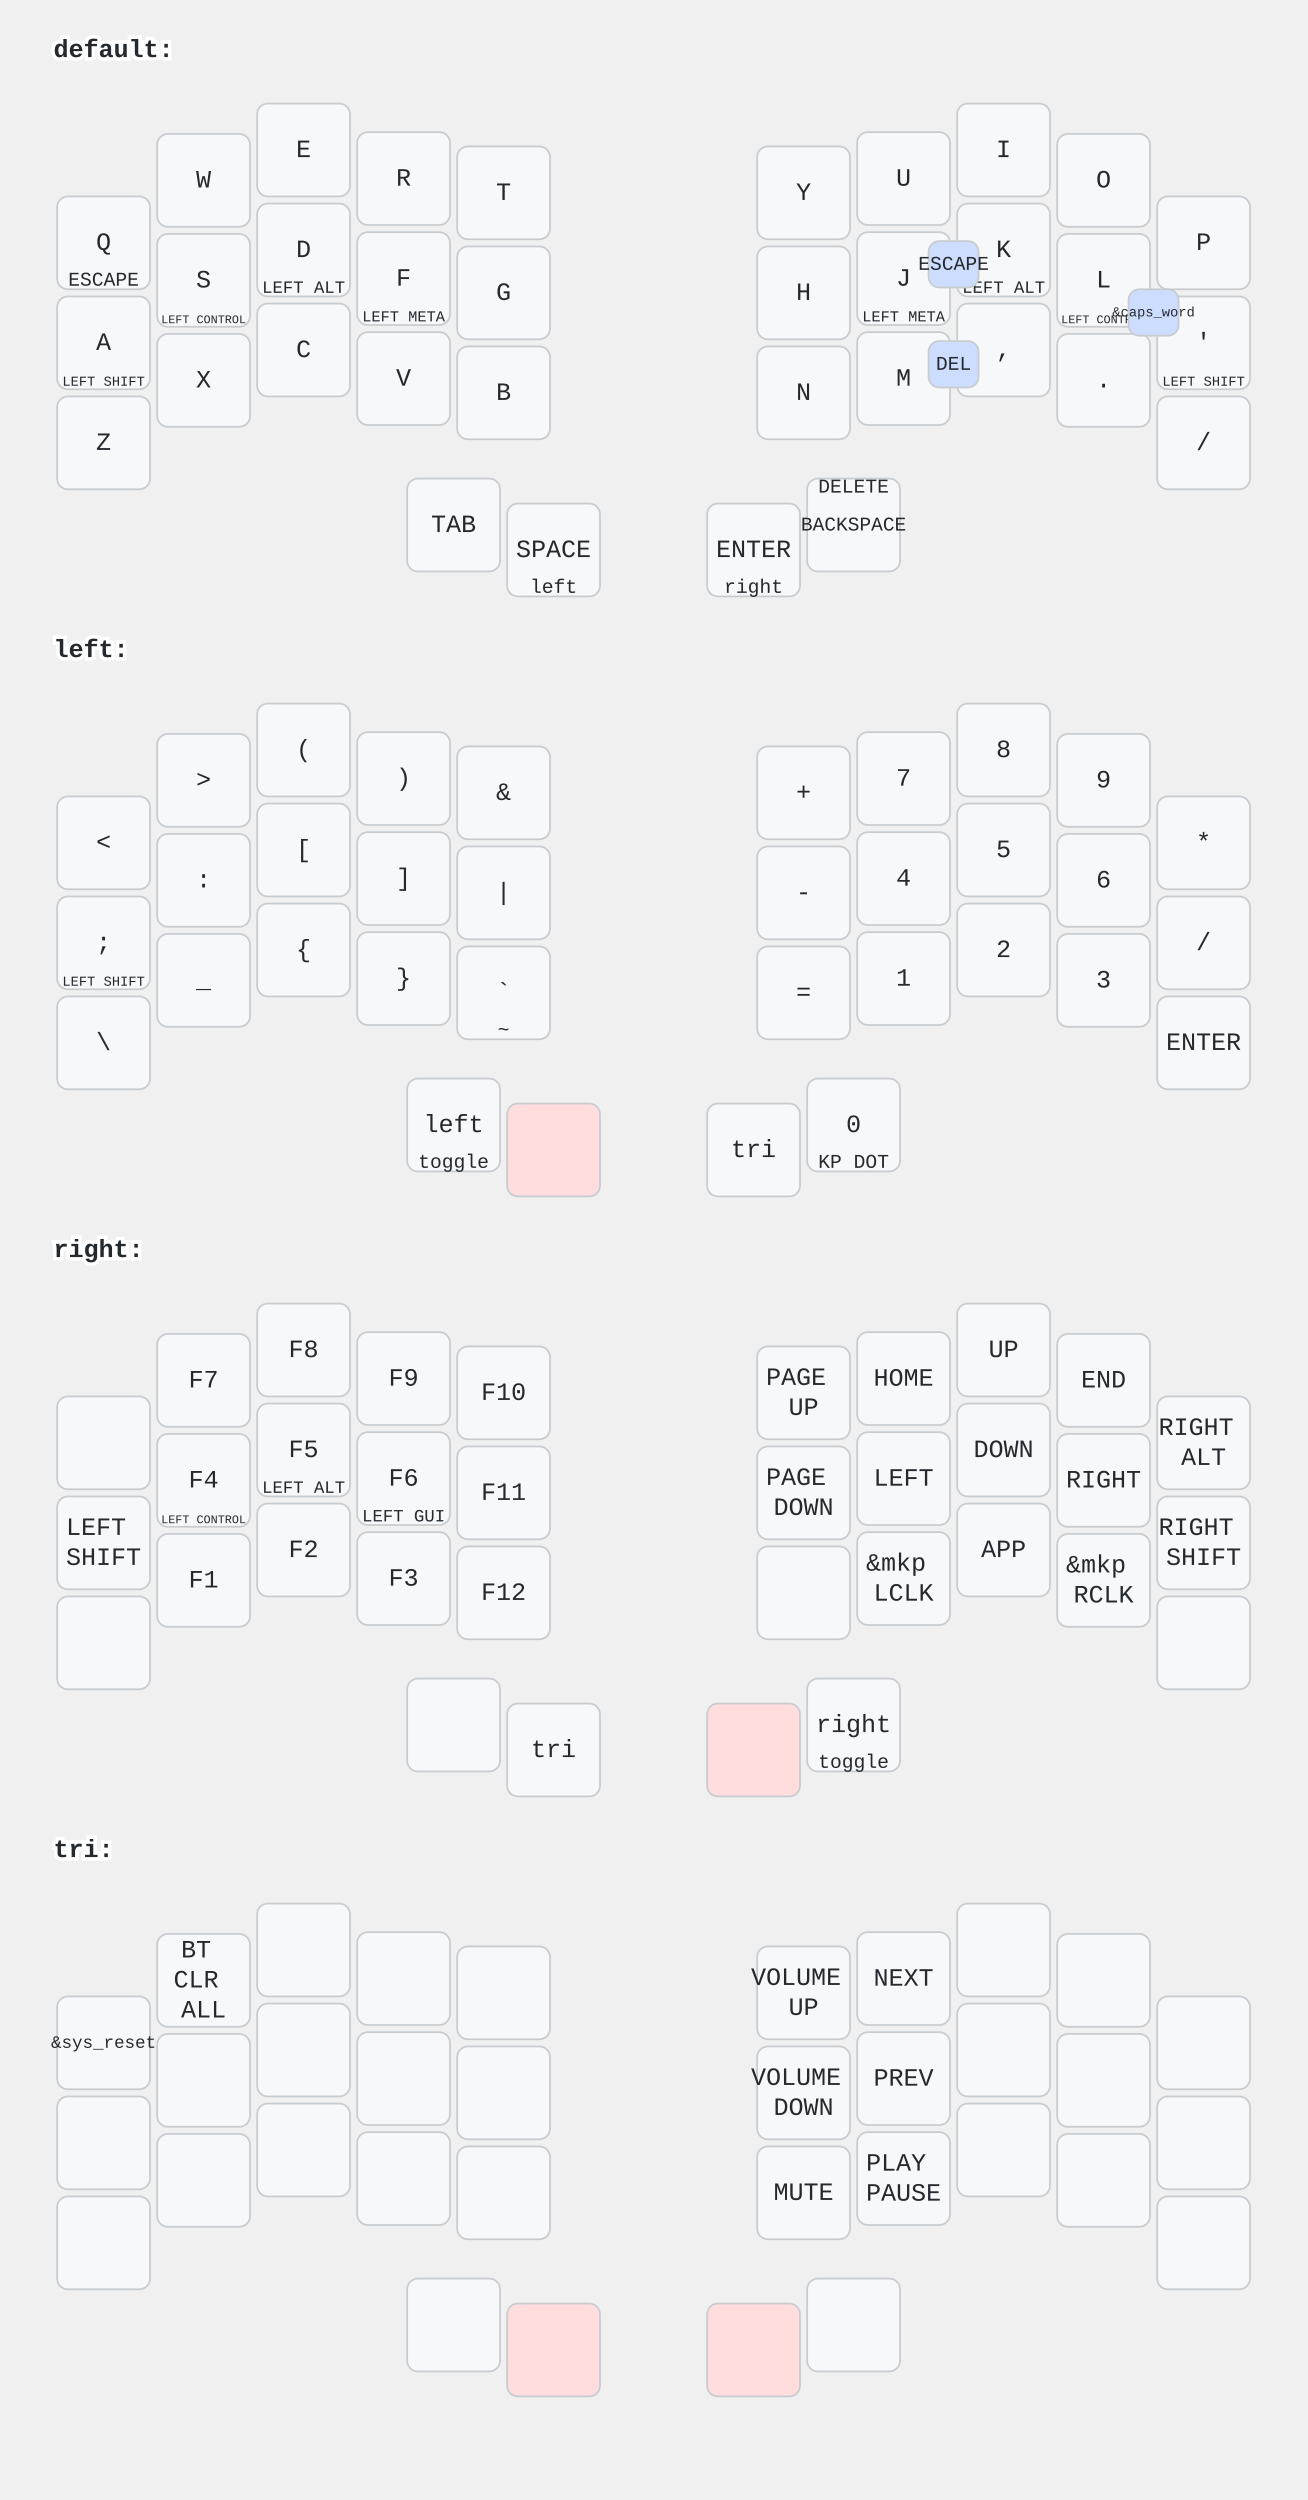
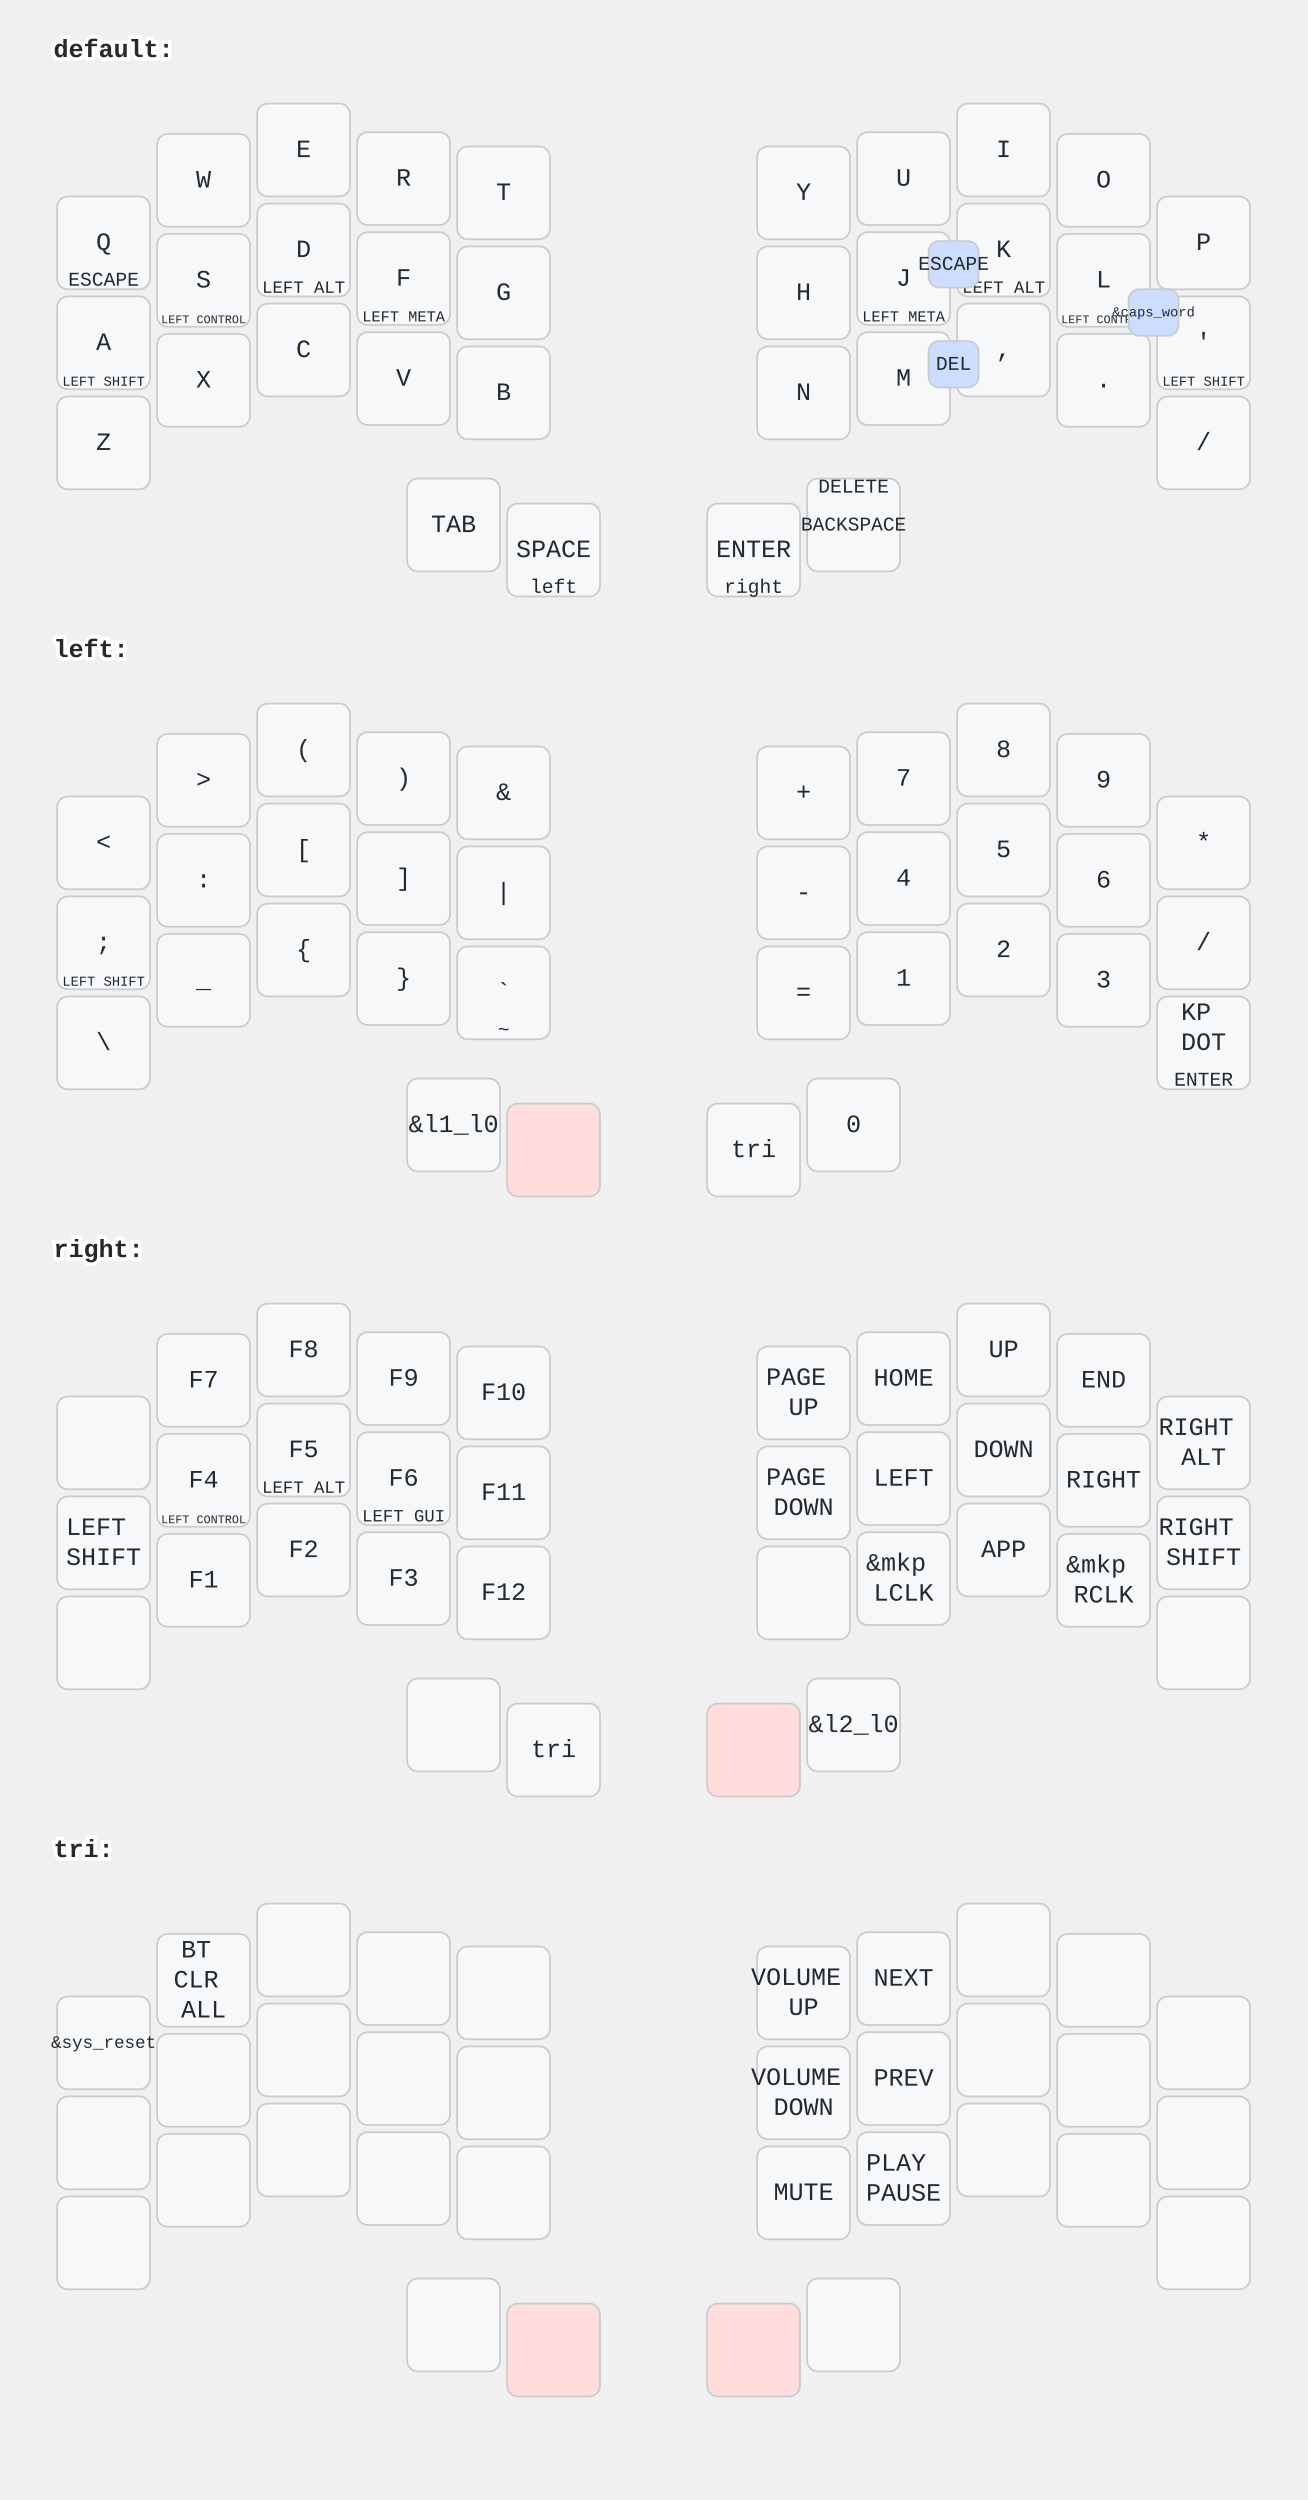
<svg xmlns="http://www.w3.org/2000/svg" width="732" height="1400" viewBox="0 0 732 1400" class="keymap">
  <style>/* inherit to force styles through use tags */
svg path {
    fill: inherit;
}

/* font and background color specifications */
svg.keymap {
    font-family: SFMono-Regular,Consolas,Liberation Mono,Menlo,monospace;
    font-size: 14px;
    font-kerning: normal;
    text-rendering: optimizeLegibility;
    fill: #24292e;
}

/* default key styling */
rect.key {
    fill: #f6f8fa;
}

rect.key, rect.combo {
    stroke: #c9cccf;
    stroke-width: 1;
}

/* default key side styling, only used is draw_key_sides is set */
rect.side {
    filter: brightness(90%);
}

/* color accent for combo boxes */
rect.combo, rect.combo-separate {
    fill: #cdf;
}

/* color accent for held keys */
rect.held, rect.combo.held {
    fill: #fdd;
}

/* color accent for ghost (optional) keys */
rect.ghost, rect.combo.ghost {
    stroke-dasharray: 4, 4;
    stroke-width: 2;
}

text {
    text-anchor: middle;
    dominant-baseline: middle;
}

/* styling for layer labels */
text.label {
    font-weight: bold;
    text-anchor: start;
    stroke: white;
    stroke-width: 4;
    paint-order: stroke;
}

/* styling for optional footer */
text.footer {
    text-anchor: end;
    dominant-baseline: auto;
    stroke: white;
    stroke-width: 4;
    paint-order: stroke;
}

/* styling for combo tap, and key hold/shifted label text */
text.combo, text.hold, text.shifted {
    font-size: 11px;
}

text.hold {
    text-anchor: middle;
    dominant-baseline: auto;
}

text.shifted {
    text-anchor: middle;
    dominant-baseline: hanging;
}

/* styling for hold/shifted label text in combo box */
text.combo.hold, text.combo.shifted {
    font-size: 8px;
}

/* lighter symbol for transparent keys */
text.trans {
    fill: #7b7e81;
}

/* styling for combo dendrons */
path.combo {
    stroke-width: 1;
    stroke: gray;
    fill: none;
}

/* Start Tabler Icons Cleanup */
/* cannot use height/width with glyphs */
.icon-tabler &gt; path {
    fill: inherit;
    stroke: inherit;
    stroke-width: 2;
}
/* hide tabler's default box */
.icon-tabler &gt; path[stroke="none"][fill="none"] {
    visibility: hidden;
}
/* End Tabler Icons Cleanup */

@media (prefers-color-scheme: dark) {
svg.keymap { fill: #d1d6db; }
rect.key { fill: #3f4750; }
rect.key, rect.combo { stroke: #60666c; }
rect.combo, rect.combo-separate { fill: #1f3d7a; }
rect.held, rect.combo.held { fill: #854747; }
text.label, text.footer { stroke: black; }
text.trans { fill: #7e8184; }
path.combo { stroke: #7f7f7f; }

}

svg.keymap { background-color: #000000; }</style>
  <g transform="translate(30, 0)" class="layer-default">
    <text x="0" y="28" class="label">default:</text>
    <g transform="translate(0, 56)">
      <g transform="translate(28, 80)" class="key keypos-0">
        <rect rx="6" ry="6" x="-26" y="-26" width="52" height="52" class="key" />
        <text x="0" y="0" class="key tap">Q</text>
        <text x="0" y="24" class="key hold">ESCAPE</text>
      </g>
      <g transform="translate(84, 45)" class="key keypos-1">
        <rect rx="6" ry="6" x="-26" y="-26" width="52" height="52" class="key" />
        <text x="0" y="0" class="key tap">W</text>
      </g>
      <g transform="translate(140, 28)" class="key keypos-2">
        <rect rx="6" ry="6" x="-26" y="-26" width="52" height="52" class="key" />
        <text x="0" y="0" class="key tap">E</text>
      </g>
      <g transform="translate(196, 44)" class="key keypos-3">
        <rect rx="6" ry="6" x="-26" y="-26" width="52" height="52" class="key" />
        <text x="0" y="0" class="key tap">R</text>
      </g>
      <g transform="translate(252, 52)" class="key keypos-4">
        <rect rx="6" ry="6" x="-26" y="-26" width="52" height="52" class="key" />
        <text x="0" y="0" class="key tap">T</text>
      </g>
      <g transform="translate(420, 52)" class="key keypos-5">
        <rect rx="6" ry="6" x="-26" y="-26" width="52" height="52" class="key" />
        <text x="0" y="0" class="key tap">Y</text>
      </g>
      <g transform="translate(476, 44)" class="key keypos-6">
        <rect rx="6" ry="6" x="-26" y="-26" width="52" height="52" class="key" />
        <text x="0" y="0" class="key tap">U</text>
      </g>
      <g transform="translate(532, 28)" class="key keypos-7">
        <rect rx="6" ry="6" x="-26" y="-26" width="52" height="52" class="key" />
        <text x="0" y="0" class="key tap">I</text>
      </g>
      <g transform="translate(588, 45)" class="key keypos-8">
        <rect rx="6" ry="6" x="-26" y="-26" width="52" height="52" class="key" />
        <text x="0" y="0" class="key tap">O</text>
      </g>
      <g transform="translate(644, 80)" class="key keypos-9">
        <rect rx="6" ry="6" x="-26" y="-26" width="52" height="52" class="key" />
        <text x="0" y="0" class="key tap">P</text>
      </g>
      <g transform="translate(28, 136)" class="key keypos-10">
        <rect rx="6" ry="6" x="-26" y="-26" width="52" height="52" class="key" />
        <text x="0" y="0" class="key tap">A</text>
        <text x="0" y="24" class="key hold">
          <tspan style="font-size: 70%">LEFT SHIFT</tspan>
        </text>
      </g>
      <g transform="translate(84, 101)" class="key keypos-11">
        <rect rx="6" ry="6" x="-26" y="-26" width="52" height="52" class="key" />
        <text x="0" y="0" class="key tap">S</text>
        <text x="0" y="24" class="key hold">
          <tspan style="font-size: 60%">LEFT CONTROL</tspan>
        </text>
      </g>
      <g transform="translate(140, 84)" class="key keypos-12">
        <rect rx="6" ry="6" x="-26" y="-26" width="52" height="52" class="key" />
        <text x="0" y="0" class="key tap">D</text>
        <text x="0" y="24" class="key hold">
          <tspan style="font-size: 88%">LEFT ALT</tspan>
        </text>
      </g>
      <g transform="translate(196, 100)" class="key keypos-13">
        <rect rx="6" ry="6" x="-26" y="-26" width="52" height="52" class="key" />
        <text x="0" y="0" class="key tap">F</text>
        <text x="0" y="24" class="key hold">
          <tspan style="font-size: 78%">LEFT META</tspan>
        </text>
      </g>
      <g transform="translate(252, 108)" class="key keypos-14">
        <rect rx="6" ry="6" x="-26" y="-26" width="52" height="52" class="key" />
        <text x="0" y="0" class="key tap">G</text>
      </g>
      <g transform="translate(420, 108)" class="key keypos-15">
        <rect rx="6" ry="6" x="-26" y="-26" width="52" height="52" class="key" />
        <text x="0" y="0" class="key tap">H</text>
      </g>
      <g transform="translate(476, 100)" class="key keypos-16">
        <rect rx="6" ry="6" x="-26" y="-26" width="52" height="52" class="key" />
        <text x="0" y="0" class="key tap">J</text>
        <text x="0" y="24" class="key hold">
          <tspan style="font-size: 78%">LEFT META</tspan>
        </text>
      </g>
      <g transform="translate(532, 84)" class="key keypos-17">
        <rect rx="6" ry="6" x="-26" y="-26" width="52" height="52" class="key" />
        <text x="0" y="0" class="key tap">K</text>
        <text x="0" y="24" class="key hold">
          <tspan style="font-size: 88%">LEFT ALT</tspan>
        </text>
      </g>
      <g transform="translate(588, 101)" class="key keypos-18">
        <rect rx="6" ry="6" x="-26" y="-26" width="52" height="52" class="key" />
        <text x="0" y="0" class="key tap">L</text>
        <text x="0" y="24" class="key hold">
          <tspan style="font-size: 60%">LEFT CONTROL</tspan>
        </text>
      </g>
      <g transform="translate(644, 136)" class="key keypos-19">
        <rect rx="6" ry="6" x="-26" y="-26" width="52" height="52" class="key" />
        <text x="0" y="0" class="key tap">'</text>
        <text x="0" y="24" class="key hold">
          <tspan style="font-size: 70%">LEFT SHIFT</tspan>
        </text>
      </g>
      <g transform="translate(28, 192)" class="key keypos-20">
        <rect rx="6" ry="6" x="-26" y="-26" width="52" height="52" class="key" />
        <text x="0" y="0" class="key tap">Z</text>
      </g>
      <g transform="translate(84, 157)" class="key keypos-21">
        <rect rx="6" ry="6" x="-26" y="-26" width="52" height="52" class="key" />
        <text x="0" y="0" class="key tap">X</text>
      </g>
      <g transform="translate(140, 140)" class="key keypos-22">
        <rect rx="6" ry="6" x="-26" y="-26" width="52" height="52" class="key" />
        <text x="0" y="0" class="key tap">C</text>
      </g>
      <g transform="translate(196, 156)" class="key keypos-23">
        <rect rx="6" ry="6" x="-26" y="-26" width="52" height="52" class="key" />
        <text x="0" y="0" class="key tap">V</text>
      </g>
      <g transform="translate(252, 164)" class="key keypos-24">
        <rect rx="6" ry="6" x="-26" y="-26" width="52" height="52" class="key" />
        <text x="0" y="0" class="key tap">B</text>
      </g>
      <g transform="translate(420, 164)" class="key keypos-25">
        <rect rx="6" ry="6" x="-26" y="-26" width="52" height="52" class="key" />
        <text x="0" y="0" class="key tap">N</text>
      </g>
      <g transform="translate(476, 156)" class="key keypos-26">
        <rect rx="6" ry="6" x="-26" y="-26" width="52" height="52" class="key" />
        <text x="0" y="0" class="key tap">M</text>
      </g>
      <g transform="translate(532, 140)" class="key keypos-27">
        <rect rx="6" ry="6" x="-26" y="-26" width="52" height="52" class="key" />
        <text x="0" y="0" class="key tap">,</text>
      </g>
      <g transform="translate(588, 157)" class="key keypos-28">
        <rect rx="6" ry="6" x="-26" y="-26" width="52" height="52" class="key" />
        <text x="0" y="0" class="key tap">.</text>
      </g>
      <g transform="translate(644, 192)" class="key keypos-29">
        <rect rx="6" ry="6" x="-26" y="-26" width="52" height="52" class="key" />
        <text x="0" y="0" class="key tap">/</text>
      </g>
      <g transform="translate(224, 238)" class="key keypos-30">
        <rect rx="6" ry="6" x="-26" y="-26" width="52" height="52" class="key" />
        <text x="0" y="0" class="key tap">TAB</text>
      </g>
      <g transform="translate(280, 252)" class="key keypos-31">
        <rect rx="6" ry="6" x="-26" y="-26" width="52" height="52" class="key" />
        <text x="0" y="0" class="key tap">SPACE</text>
        <text x="0" y="24" class="key hold">left</text>
      </g>
      <g transform="translate(392, 252)" class="key keypos-32">
        <rect rx="6" ry="6" x="-26" y="-26" width="52" height="52" class="key" />
        <text x="0" y="0" class="key tap">ENTER</text>
        <text x="0" y="24" class="key hold">right</text>
      </g>
      <g transform="translate(448, 238)" class="key keypos-33">
        <rect rx="6" ry="6" x="-26" y="-26" width="52" height="52" class="key" />
        <text x="0" y="0" class="key tap">
          <tspan style="font-size: 78%">BACKSPACE</tspan>
        </text>
        <text x="0" y="-24" class="key shifted">DELETE</text>
      </g>
      <g class="combo combopos-0">
        <rect rx="6" ry="6" x="602" y="106" width="28" height="26" class="combo" />
        <text x="616" y="119" class="combo tap">
          <tspan style="font-size: 70%">&amp;caps_word</tspan>
        </text>
      </g>
      <g class="combo combopos-1">
        <rect rx="6" ry="6" x="490" y="79" width="28" height="26" class="combo" />
        <text x="504" y="92" class="combo tap">ESCAPE</text>
      </g>
      <g class="combo combopos-2">
        <rect rx="6" ry="6" x="490" y="135" width="28" height="26" class="combo" />
        <text x="504" y="148" class="combo tap">DEL</text>
      </g>
    </g>
  </g>
  <g transform="translate(30, 336)" class="layer-left">
    <text x="0" y="28" class="label">left:</text>
    <g transform="translate(0, 56)">
      <g transform="translate(28, 80)" class="key keypos-0">
        <rect rx="6" ry="6" x="-26" y="-26" width="52" height="52" class="key" />
        <text x="0" y="0" class="key tap">&lt;</text>
      </g>
      <g transform="translate(84, 45)" class="key keypos-1">
        <rect rx="6" ry="6" x="-26" y="-26" width="52" height="52" class="key" />
        <text x="0" y="0" class="key tap">&gt;</text>
      </g>
      <g transform="translate(140, 28)" class="key keypos-2">
        <rect rx="6" ry="6" x="-26" y="-26" width="52" height="52" class="key" />
        <text x="0" y="0" class="key tap">(</text>
      </g>
      <g transform="translate(196, 44)" class="key keypos-3">
        <rect rx="6" ry="6" x="-26" y="-26" width="52" height="52" class="key" />
        <text x="0" y="0" class="key tap">)</text>
      </g>
      <g transform="translate(252, 52)" class="key keypos-4">
        <rect rx="6" ry="6" x="-26" y="-26" width="52" height="52" class="key" />
        <text x="0" y="0" class="key tap">&amp;</text>
      </g>
      <g transform="translate(420, 52)" class="key keypos-5">
        <rect rx="6" ry="6" x="-26" y="-26" width="52" height="52" class="key" />
        <text x="0" y="0" class="key tap">+</text>
      </g>
      <g transform="translate(476, 44)" class="key keypos-6">
        <rect rx="6" ry="6" x="-26" y="-26" width="52" height="52" class="key" />
        <text x="0" y="0" class="key tap">7</text>
      </g>
      <g transform="translate(532, 28)" class="key keypos-7">
        <rect rx="6" ry="6" x="-26" y="-26" width="52" height="52" class="key" />
        <text x="0" y="0" class="key tap">8</text>
      </g>
      <g transform="translate(588, 45)" class="key keypos-8">
        <rect rx="6" ry="6" x="-26" y="-26" width="52" height="52" class="key" />
        <text x="0" y="0" class="key tap">9</text>
      </g>
      <g transform="translate(644, 80)" class="key keypos-9">
        <rect rx="6" ry="6" x="-26" y="-26" width="52" height="52" class="key" />
        <text x="0" y="0" class="key tap">*</text>
      </g>
      <g transform="translate(28, 136)" class="key keypos-10">
        <rect rx="6" ry="6" x="-26" y="-26" width="52" height="52" class="key" />
        <text x="0" y="0" class="key tap">;</text>
        <text x="0" y="24" class="key hold">
          <tspan style="font-size: 70%">LEFT SHIFT</tspan>
        </text>
      </g>
      <g transform="translate(84, 101)" class="key keypos-11">
        <rect rx="6" ry="6" x="-26" y="-26" width="52" height="52" class="key" />
        <text x="0" y="0" class="key tap">:</text>
      </g>
      <g transform="translate(140, 84)" class="key keypos-12">
        <rect rx="6" ry="6" x="-26" y="-26" width="52" height="52" class="key" />
        <text x="0" y="0" class="key tap">[</text>
      </g>
      <g transform="translate(196, 100)" class="key keypos-13">
        <rect rx="6" ry="6" x="-26" y="-26" width="52" height="52" class="key" />
        <text x="0" y="0" class="key tap">]</text>
      </g>
      <g transform="translate(252, 108)" class="key keypos-14">
        <rect rx="6" ry="6" x="-26" y="-26" width="52" height="52" class="key" />
        <text x="0" y="0" class="key tap">|</text>
      </g>
      <g transform="translate(420, 108)" class="key keypos-15">
        <rect rx="6" ry="6" x="-26" y="-26" width="52" height="52" class="key" />
        <text x="0" y="0" class="key tap">-</text>
      </g>
      <g transform="translate(476, 100)" class="key keypos-16">
        <rect rx="6" ry="6" x="-26" y="-26" width="52" height="52" class="key" />
        <text x="0" y="0" class="key tap">4</text>
      </g>
      <g transform="translate(532, 84)" class="key keypos-17">
        <rect rx="6" ry="6" x="-26" y="-26" width="52" height="52" class="key" />
        <text x="0" y="0" class="key tap">5</text>
      </g>
      <g transform="translate(588, 101)" class="key keypos-18">
        <rect rx="6" ry="6" x="-26" y="-26" width="52" height="52" class="key" />
        <text x="0" y="0" class="key tap">6</text>
      </g>
      <g transform="translate(644, 136)" class="key keypos-19">
        <rect rx="6" ry="6" x="-26" y="-26" width="52" height="52" class="key" />
        <text x="0" y="0" class="key tap">/</text>
      </g>
      <g transform="translate(28, 192)" class="key keypos-20">
        <rect rx="6" ry="6" x="-26" y="-26" width="52" height="52" class="key" />
        <text x="0" y="0" class="key tap">\</text>
      </g>
      <g transform="translate(84, 157)" class="key keypos-21">
        <rect rx="6" ry="6" x="-26" y="-26" width="52" height="52" class="key" />
        <text x="0" y="0" class="key tap">_</text>
      </g>
      <g transform="translate(140, 140)" class="key keypos-22">
        <rect rx="6" ry="6" x="-26" y="-26" width="52" height="52" class="key" />
        <text x="0" y="0" class="key tap">{</text>
      </g>
      <g transform="translate(196, 156)" class="key keypos-23">
        <rect rx="6" ry="6" x="-26" y="-26" width="52" height="52" class="key" />
        <text x="0" y="0" class="key tap">}</text>
      </g>
      <g transform="translate(252, 164)" class="key keypos-24">
        <rect rx="6" ry="6" x="-26" y="-26" width="52" height="52" class="key" />
        <text x="0" y="0" class="key tap">`</text>
        <text x="0" y="24" class="key hold">~</text>
      </g>
      <g transform="translate(420, 164)" class="key keypos-25">
        <rect rx="6" ry="6" x="-26" y="-26" width="52" height="52" class="key" />
        <text x="0" y="0" class="key tap">=</text>
      </g>
      <g transform="translate(476, 156)" class="key keypos-26">
        <rect rx="6" ry="6" x="-26" y="-26" width="52" height="52" class="key" />
        <text x="0" y="0" class="key tap">1</text>
      </g>
      <g transform="translate(532, 140)" class="key keypos-27">
        <rect rx="6" ry="6" x="-26" y="-26" width="52" height="52" class="key" />
        <text x="0" y="0" class="key tap">2</text>
      </g>
      <g transform="translate(588, 157)" class="key keypos-28">
        <rect rx="6" ry="6" x="-26" y="-26" width="52" height="52" class="key" />
        <text x="0" y="0" class="key tap">3</text>
      </g>
      <g transform="translate(644, 192)" class="key keypos-29">
        <rect rx="6" ry="6" x="-26" y="-26" width="52" height="52" class="key" />
-         <text x="0" y="0" class="key tap">ENTER</text>
+         <text x="0" y="0" class="key tap">
+           <tspan x="0" dy="-1.2em">KP</tspan>
+           <tspan x="0" dy="1.2em">DOT</tspan>
+         </text>
+         <text x="0" y="24" class="key hold">ENTER</text>
      </g>
      <g transform="translate(224, 238)" class="key keypos-30">
        <rect rx="6" ry="6" x="-26" y="-26" width="52" height="52" class="key" />
-         <text x="0" y="0" class="key tap">left</text>
-         <text x="0" y="24" class="key hold">toggle</text>
+         <text x="0" y="0" class="key tap">&amp;l1_l0</text>
      </g>
      <g transform="translate(280, 252)" class="key held keypos-31">
        <rect rx="6" ry="6" x="-26" y="-26" width="52" height="52" class="key held" />
      </g>
      <g transform="translate(392, 252)" class="key keypos-32">
        <rect rx="6" ry="6" x="-26" y="-26" width="52" height="52" class="key" />
        <text x="0" y="0" class="key tap">tri</text>
      </g>
      <g transform="translate(448, 238)" class="key keypos-33">
        <rect rx="6" ry="6" x="-26" y="-26" width="52" height="52" class="key" />
        <text x="0" y="0" class="key tap">0</text>
-         <text x="0" y="24" class="key hold">KP DOT</text>
      </g>
    </g>
  </g>
  <g transform="translate(30, 672)" class="layer-right">
    <text x="0" y="28" class="label">right:</text>
    <g transform="translate(0, 56)">
      <g transform="translate(28, 80)" class="key keypos-0">
        <rect rx="6" ry="6" x="-26" y="-26" width="52" height="52" class="key" />
      </g>
      <g transform="translate(84, 45)" class="key keypos-1">
        <rect rx="6" ry="6" x="-26" y="-26" width="52" height="52" class="key" />
        <text x="0" y="0" class="key tap">F7</text>
      </g>
      <g transform="translate(140, 28)" class="key keypos-2">
        <rect rx="6" ry="6" x="-26" y="-26" width="52" height="52" class="key" />
        <text x="0" y="0" class="key tap">F8</text>
      </g>
      <g transform="translate(196, 44)" class="key keypos-3">
        <rect rx="6" ry="6" x="-26" y="-26" width="52" height="52" class="key" />
        <text x="0" y="0" class="key tap">F9</text>
      </g>
      <g transform="translate(252, 52)" class="key keypos-4">
        <rect rx="6" ry="6" x="-26" y="-26" width="52" height="52" class="key" />
        <text x="0" y="0" class="key tap">F10</text>
      </g>
      <g transform="translate(420, 52)" class="key keypos-5">
        <rect rx="6" ry="6" x="-26" y="-26" width="52" height="52" class="key" />
        <text x="0" y="0" class="key tap">
          <tspan x="0" dy="-0.6em">PAGE</tspan>
          <tspan x="0" dy="1.2em">UP</tspan>
        </text>
      </g>
      <g transform="translate(476, 44)" class="key keypos-6">
        <rect rx="6" ry="6" x="-26" y="-26" width="52" height="52" class="key" />
        <text x="0" y="0" class="key tap">HOME</text>
      </g>
      <g transform="translate(532, 28)" class="key keypos-7">
        <rect rx="6" ry="6" x="-26" y="-26" width="52" height="52" class="key" />
        <text x="0" y="0" class="key tap">UP</text>
      </g>
      <g transform="translate(588, 45)" class="key keypos-8">
        <rect rx="6" ry="6" x="-26" y="-26" width="52" height="52" class="key" />
        <text x="0" y="0" class="key tap">END</text>
      </g>
      <g transform="translate(644, 80)" class="key keypos-9">
        <rect rx="6" ry="6" x="-26" y="-26" width="52" height="52" class="key" />
        <text x="0" y="0" class="key tap">
          <tspan x="0" dy="-0.6em">RIGHT</tspan>
          <tspan x="0" dy="1.2em">ALT</tspan>
        </text>
      </g>
      <g transform="translate(28, 136)" class="key keypos-10">
        <rect rx="6" ry="6" x="-26" y="-26" width="52" height="52" class="key" />
        <text x="0" y="0" class="key tap">
          <tspan x="0" dy="-0.6em">LEFT</tspan>
          <tspan x="0" dy="1.2em">SHIFT</tspan>
        </text>
      </g>
      <g transform="translate(84, 101)" class="key keypos-11">
        <rect rx="6" ry="6" x="-26" y="-26" width="52" height="52" class="key" />
        <text x="0" y="0" class="key tap">F4</text>
        <text x="0" y="24" class="key hold">
          <tspan style="font-size: 60%">LEFT CONTROL</tspan>
        </text>
      </g>
      <g transform="translate(140, 84)" class="key keypos-12">
        <rect rx="6" ry="6" x="-26" y="-26" width="52" height="52" class="key" />
        <text x="0" y="0" class="key tap">F5</text>
        <text x="0" y="24" class="key hold">
          <tspan style="font-size: 88%">LEFT ALT</tspan>
        </text>
      </g>
      <g transform="translate(196, 100)" class="key keypos-13">
        <rect rx="6" ry="6" x="-26" y="-26" width="52" height="52" class="key" />
        <text x="0" y="0" class="key tap">F6</text>
        <text x="0" y="24" class="key hold">
          <tspan style="font-size: 88%">LEFT GUI</tspan>
        </text>
      </g>
      <g transform="translate(252, 108)" class="key keypos-14">
        <rect rx="6" ry="6" x="-26" y="-26" width="52" height="52" class="key" />
        <text x="0" y="0" class="key tap">F11</text>
      </g>
      <g transform="translate(420, 108)" class="key keypos-15">
        <rect rx="6" ry="6" x="-26" y="-26" width="52" height="52" class="key" />
        <text x="0" y="0" class="key tap">
          <tspan x="0" dy="-0.6em">PAGE</tspan>
          <tspan x="0" dy="1.2em">DOWN</tspan>
        </text>
      </g>
      <g transform="translate(476, 100)" class="key keypos-16">
        <rect rx="6" ry="6" x="-26" y="-26" width="52" height="52" class="key" />
        <text x="0" y="0" class="key tap">LEFT</text>
      </g>
      <g transform="translate(532, 84)" class="key keypos-17">
        <rect rx="6" ry="6" x="-26" y="-26" width="52" height="52" class="key" />
        <text x="0" y="0" class="key tap">DOWN</text>
      </g>
      <g transform="translate(588, 101)" class="key keypos-18">
        <rect rx="6" ry="6" x="-26" y="-26" width="52" height="52" class="key" />
        <text x="0" y="0" class="key tap">RIGHT</text>
      </g>
      <g transform="translate(644, 136)" class="key keypos-19">
        <rect rx="6" ry="6" x="-26" y="-26" width="52" height="52" class="key" />
        <text x="0" y="0" class="key tap">
          <tspan x="0" dy="-0.6em">RIGHT</tspan>
          <tspan x="0" dy="1.2em">SHIFT</tspan>
        </text>
      </g>
      <g transform="translate(28, 192)" class="key keypos-20">
        <rect rx="6" ry="6" x="-26" y="-26" width="52" height="52" class="key" />
      </g>
      <g transform="translate(84, 157)" class="key keypos-21">
        <rect rx="6" ry="6" x="-26" y="-26" width="52" height="52" class="key" />
        <text x="0" y="0" class="key tap">F1</text>
      </g>
      <g transform="translate(140, 140)" class="key keypos-22">
        <rect rx="6" ry="6" x="-26" y="-26" width="52" height="52" class="key" />
        <text x="0" y="0" class="key tap">F2</text>
      </g>
      <g transform="translate(196, 156)" class="key keypos-23">
        <rect rx="6" ry="6" x="-26" y="-26" width="52" height="52" class="key" />
        <text x="0" y="0" class="key tap">F3</text>
      </g>
      <g transform="translate(252, 164)" class="key keypos-24">
        <rect rx="6" ry="6" x="-26" y="-26" width="52" height="52" class="key" />
        <text x="0" y="0" class="key tap">F12</text>
      </g>
      <g transform="translate(420, 164)" class="key keypos-25">
        <rect rx="6" ry="6" x="-26" y="-26" width="52" height="52" class="key" />
      </g>
      <g transform="translate(476, 156)" class="key keypos-26">
        <rect rx="6" ry="6" x="-26" y="-26" width="52" height="52" class="key" />
        <text x="0" y="0" class="key tap">
          <tspan x="0" dy="-0.6em">&amp;mkp</tspan>
          <tspan x="0" dy="1.2em">LCLK</tspan>
        </text>
      </g>
      <g transform="translate(532, 140)" class="key keypos-27">
        <rect rx="6" ry="6" x="-26" y="-26" width="52" height="52" class="key" />
        <text x="0" y="0" class="key tap">APP</text>
      </g>
      <g transform="translate(588, 157)" class="key keypos-28">
        <rect rx="6" ry="6" x="-26" y="-26" width="52" height="52" class="key" />
        <text x="0" y="0" class="key tap">
          <tspan x="0" dy="-0.6em">&amp;mkp</tspan>
          <tspan x="0" dy="1.2em">RCLK</tspan>
        </text>
      </g>
      <g transform="translate(644, 192)" class="key keypos-29">
        <rect rx="6" ry="6" x="-26" y="-26" width="52" height="52" class="key" />
      </g>
      <g transform="translate(224, 238)" class="key keypos-30">
        <rect rx="6" ry="6" x="-26" y="-26" width="52" height="52" class="key" />
      </g>
      <g transform="translate(280, 252)" class="key keypos-31">
        <rect rx="6" ry="6" x="-26" y="-26" width="52" height="52" class="key" />
        <text x="0" y="0" class="key tap">tri</text>
      </g>
      <g transform="translate(392, 252)" class="key held keypos-32">
        <rect rx="6" ry="6" x="-26" y="-26" width="52" height="52" class="key held" />
      </g>
      <g transform="translate(448, 238)" class="key keypos-33">
        <rect rx="6" ry="6" x="-26" y="-26" width="52" height="52" class="key" />
-         <text x="0" y="0" class="key tap">right</text>
-         <text x="0" y="24" class="key hold">toggle</text>
+         <text x="0" y="0" class="key tap">&amp;l2_l0</text>
      </g>
    </g>
  </g>
  <g transform="translate(30, 1008)" class="layer-tri">
    <text x="0" y="28" class="label">tri:</text>
    <g transform="translate(0, 56)">
      <g transform="translate(28, 80)" class="key keypos-0">
        <rect rx="6" ry="6" x="-26" y="-26" width="52" height="52" class="key" />
        <text x="0" y="0" class="key tap">
          <tspan style="font-size: 70%">&amp;sys_reset</tspan>
        </text>
      </g>
      <g transform="translate(84, 45)" class="key keypos-1">
        <rect rx="6" ry="6" x="-26" y="-26" width="52" height="52" class="key" />
        <text x="0" y="0" class="key tap">
          <tspan x="0" dy="-1.2em">BT</tspan>
          <tspan x="0" dy="1.2em">CLR</tspan>
          <tspan x="0" dy="1.2em">ALL</tspan>
        </text>
      </g>
      <g transform="translate(140, 28)" class="key keypos-2">
        <rect rx="6" ry="6" x="-26" y="-26" width="52" height="52" class="key" />
      </g>
      <g transform="translate(196, 44)" class="key keypos-3">
        <rect rx="6" ry="6" x="-26" y="-26" width="52" height="52" class="key" />
      </g>
      <g transform="translate(252, 52)" class="key keypos-4">
        <rect rx="6" ry="6" x="-26" y="-26" width="52" height="52" class="key" />
      </g>
      <g transform="translate(420, 52)" class="key keypos-5">
        <rect rx="6" ry="6" x="-26" y="-26" width="52" height="52" class="key" />
        <text x="0" y="0" class="key tap">
          <tspan x="0" dy="-0.6em">VOLUME</tspan>
          <tspan x="0" dy="1.2em">UP</tspan>
        </text>
      </g>
      <g transform="translate(476, 44)" class="key keypos-6">
        <rect rx="6" ry="6" x="-26" y="-26" width="52" height="52" class="key" />
        <text x="0" y="0" class="key tap">NEXT</text>
      </g>
      <g transform="translate(532, 28)" class="key keypos-7">
        <rect rx="6" ry="6" x="-26" y="-26" width="52" height="52" class="key" />
      </g>
      <g transform="translate(588, 45)" class="key keypos-8">
        <rect rx="6" ry="6" x="-26" y="-26" width="52" height="52" class="key" />
      </g>
      <g transform="translate(644, 80)" class="key keypos-9">
        <rect rx="6" ry="6" x="-26" y="-26" width="52" height="52" class="key" />
      </g>
      <g transform="translate(28, 136)" class="key keypos-10">
        <rect rx="6" ry="6" x="-26" y="-26" width="52" height="52" class="key" />
      </g>
      <g transform="translate(84, 101)" class="key keypos-11">
        <rect rx="6" ry="6" x="-26" y="-26" width="52" height="52" class="key" />
      </g>
      <g transform="translate(140, 84)" class="key keypos-12">
        <rect rx="6" ry="6" x="-26" y="-26" width="52" height="52" class="key" />
      </g>
      <g transform="translate(196, 100)" class="key keypos-13">
        <rect rx="6" ry="6" x="-26" y="-26" width="52" height="52" class="key" />
      </g>
      <g transform="translate(252, 108)" class="key keypos-14">
        <rect rx="6" ry="6" x="-26" y="-26" width="52" height="52" class="key" />
      </g>
      <g transform="translate(420, 108)" class="key keypos-15">
        <rect rx="6" ry="6" x="-26" y="-26" width="52" height="52" class="key" />
        <text x="0" y="0" class="key tap">
          <tspan x="0" dy="-0.6em">VOLUME</tspan>
          <tspan x="0" dy="1.2em">DOWN</tspan>
        </text>
      </g>
      <g transform="translate(476, 100)" class="key keypos-16">
        <rect rx="6" ry="6" x="-26" y="-26" width="52" height="52" class="key" />
        <text x="0" y="0" class="key tap">PREV</text>
      </g>
      <g transform="translate(532, 84)" class="key keypos-17">
        <rect rx="6" ry="6" x="-26" y="-26" width="52" height="52" class="key" />
      </g>
      <g transform="translate(588, 101)" class="key keypos-18">
        <rect rx="6" ry="6" x="-26" y="-26" width="52" height="52" class="key" />
      </g>
      <g transform="translate(644, 136)" class="key keypos-19">
        <rect rx="6" ry="6" x="-26" y="-26" width="52" height="52" class="key" />
      </g>
      <g transform="translate(28, 192)" class="key keypos-20">
        <rect rx="6" ry="6" x="-26" y="-26" width="52" height="52" class="key" />
      </g>
      <g transform="translate(84, 157)" class="key keypos-21">
        <rect rx="6" ry="6" x="-26" y="-26" width="52" height="52" class="key" />
      </g>
      <g transform="translate(140, 140)" class="key keypos-22">
        <rect rx="6" ry="6" x="-26" y="-26" width="52" height="52" class="key" />
      </g>
      <g transform="translate(196, 156)" class="key keypos-23">
        <rect rx="6" ry="6" x="-26" y="-26" width="52" height="52" class="key" />
      </g>
      <g transform="translate(252, 164)" class="key keypos-24">
        <rect rx="6" ry="6" x="-26" y="-26" width="52" height="52" class="key" />
      </g>
      <g transform="translate(420, 164)" class="key keypos-25">
        <rect rx="6" ry="6" x="-26" y="-26" width="52" height="52" class="key" />
        <text x="0" y="0" class="key tap">MUTE</text>
      </g>
      <g transform="translate(476, 156)" class="key keypos-26">
        <rect rx="6" ry="6" x="-26" y="-26" width="52" height="52" class="key" />
        <text x="0" y="0" class="key tap">
          <tspan x="0" dy="-0.6em">PLAY</tspan>
          <tspan x="0" dy="1.2em">PAUSE</tspan>
        </text>
      </g>
      <g transform="translate(532, 140)" class="key keypos-27">
        <rect rx="6" ry="6" x="-26" y="-26" width="52" height="52" class="key" />
      </g>
      <g transform="translate(588, 157)" class="key keypos-28">
        <rect rx="6" ry="6" x="-26" y="-26" width="52" height="52" class="key" />
      </g>
      <g transform="translate(644, 192)" class="key keypos-29">
        <rect rx="6" ry="6" x="-26" y="-26" width="52" height="52" class="key" />
      </g>
      <g transform="translate(224, 238)" class="key keypos-30">
        <rect rx="6" ry="6" x="-26" y="-26" width="52" height="52" class="key" />
      </g>
      <g transform="translate(280, 252)" class="key held keypos-31">
        <rect rx="6" ry="6" x="-26" y="-26" width="52" height="52" class="key held" />
      </g>
      <g transform="translate(392, 252)" class="key held keypos-32">
        <rect rx="6" ry="6" x="-26" y="-26" width="52" height="52" class="key held" />
      </g>
      <g transform="translate(448, 238)" class="key keypos-33">
        <rect rx="6" ry="6" x="-26" y="-26" width="52" height="52" class="key" />
      </g>
    </g>
  </g>
</svg>
